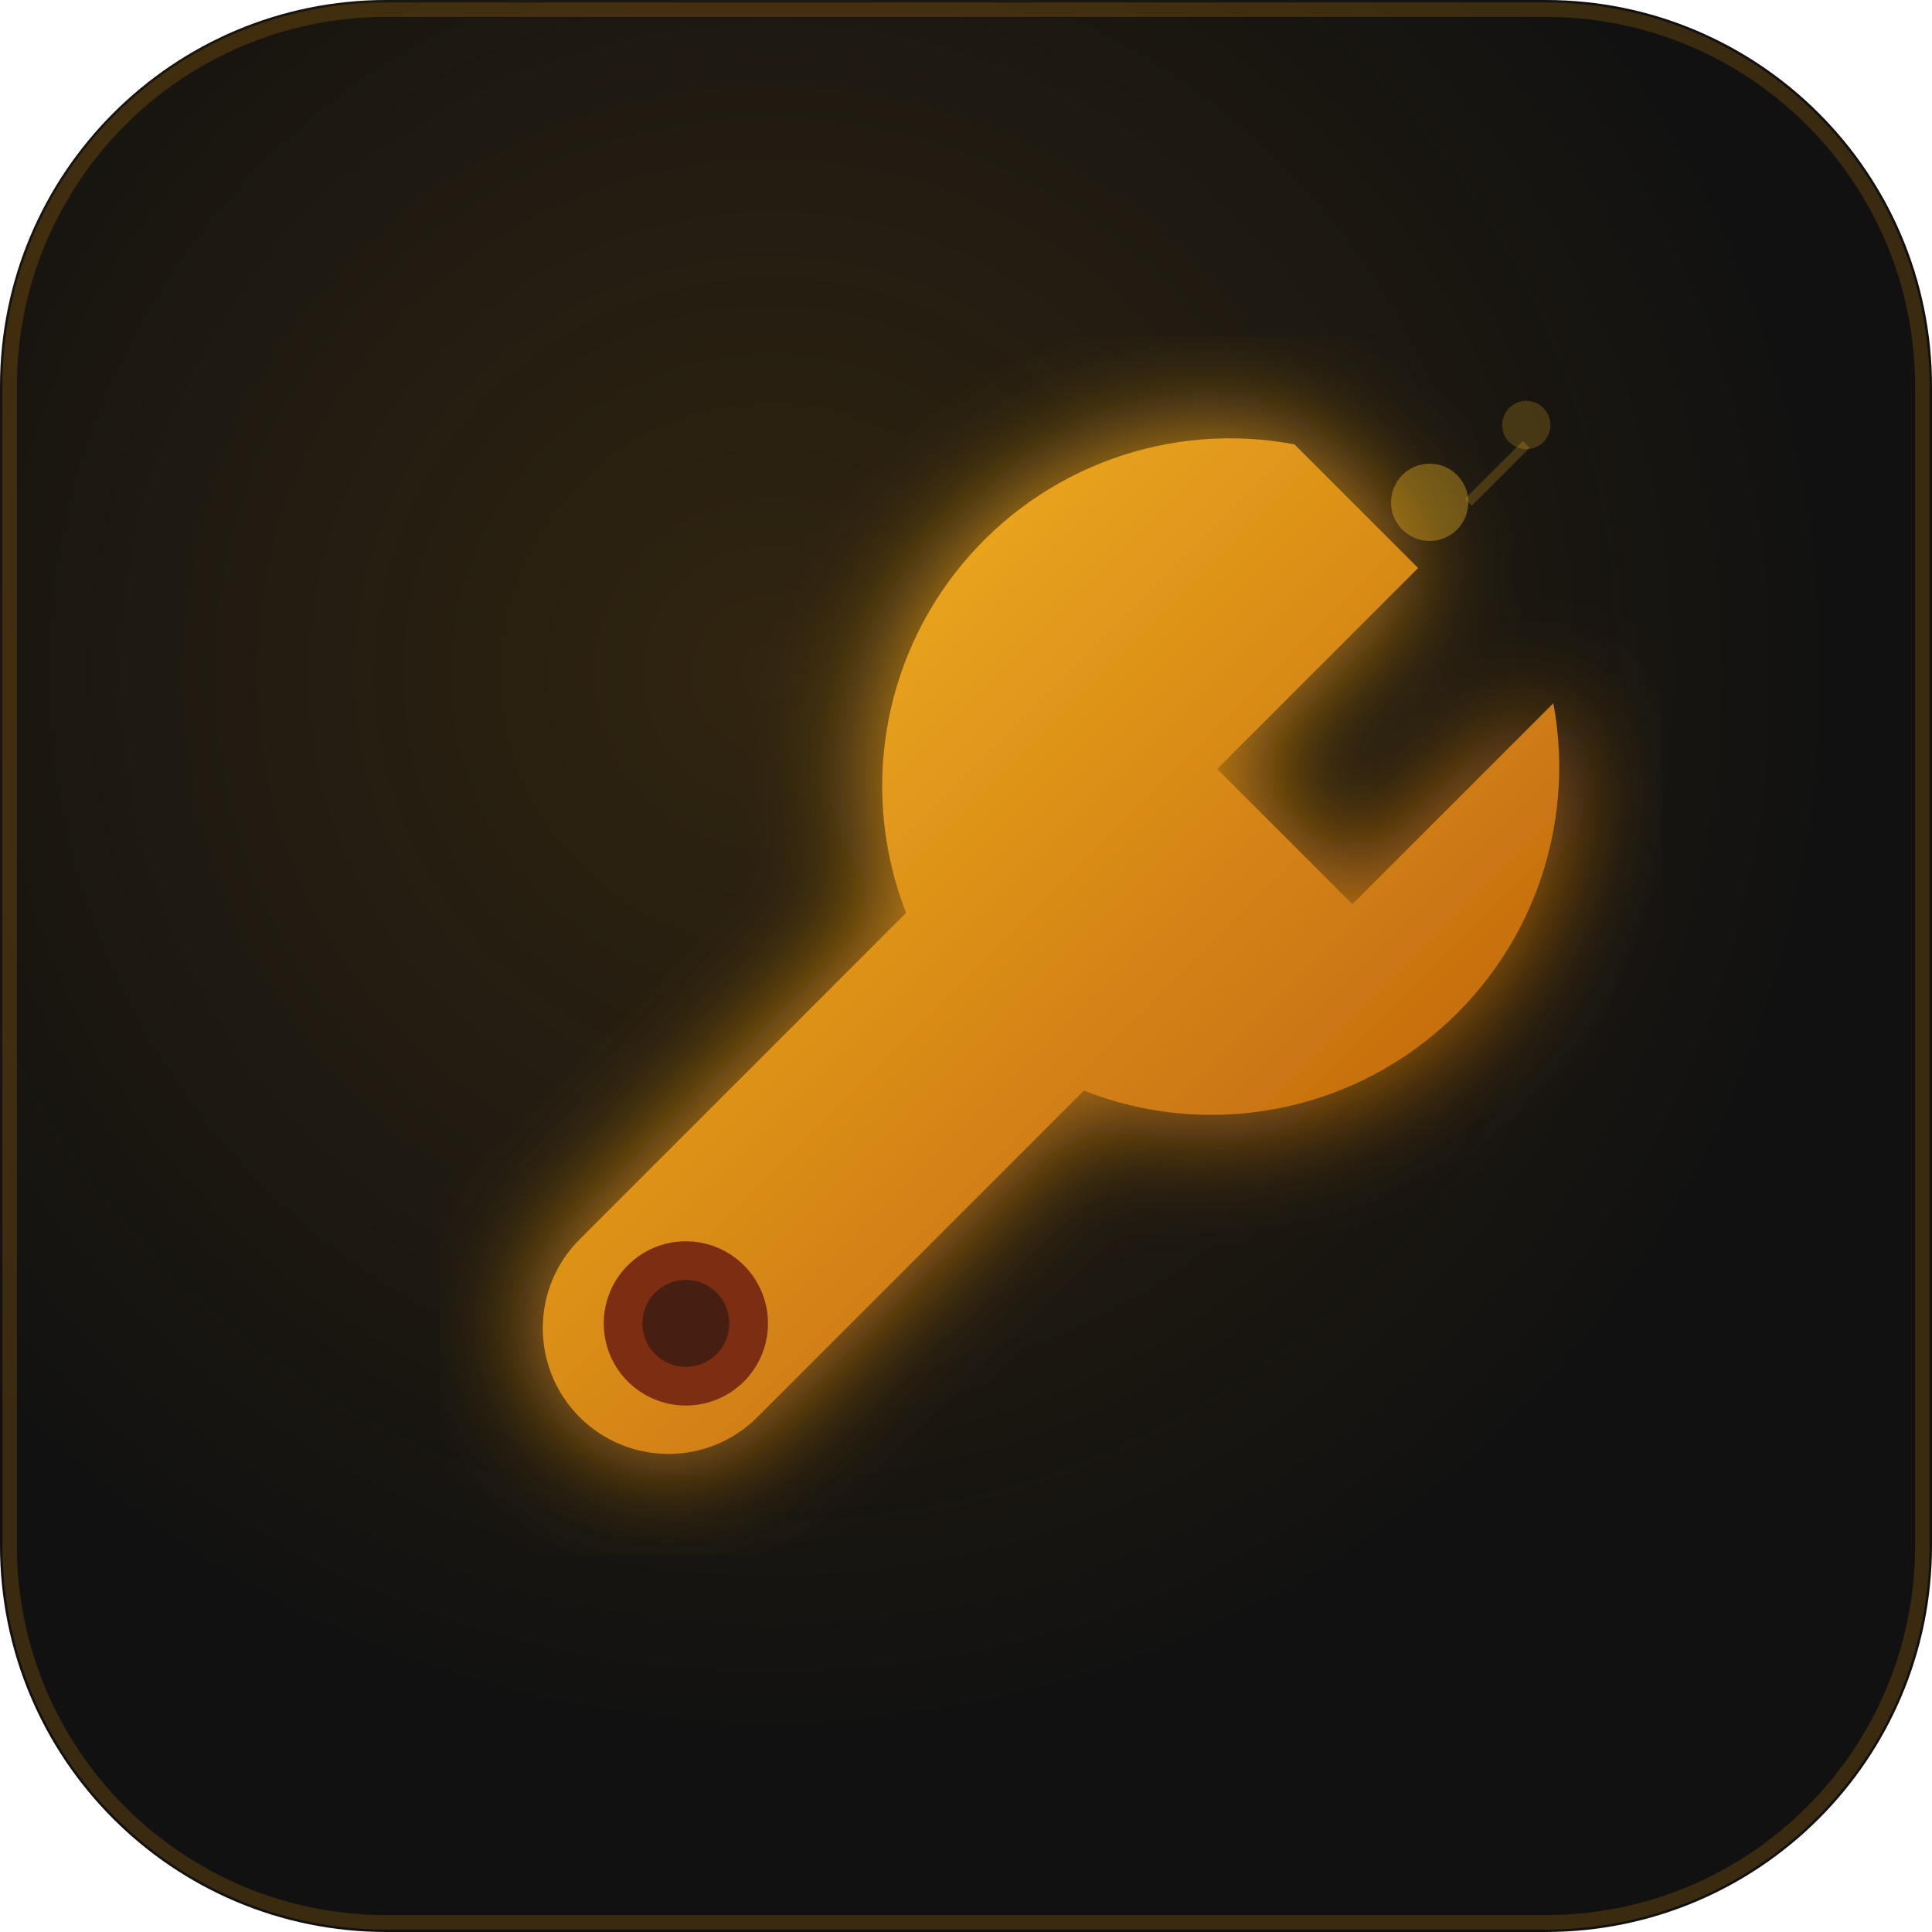
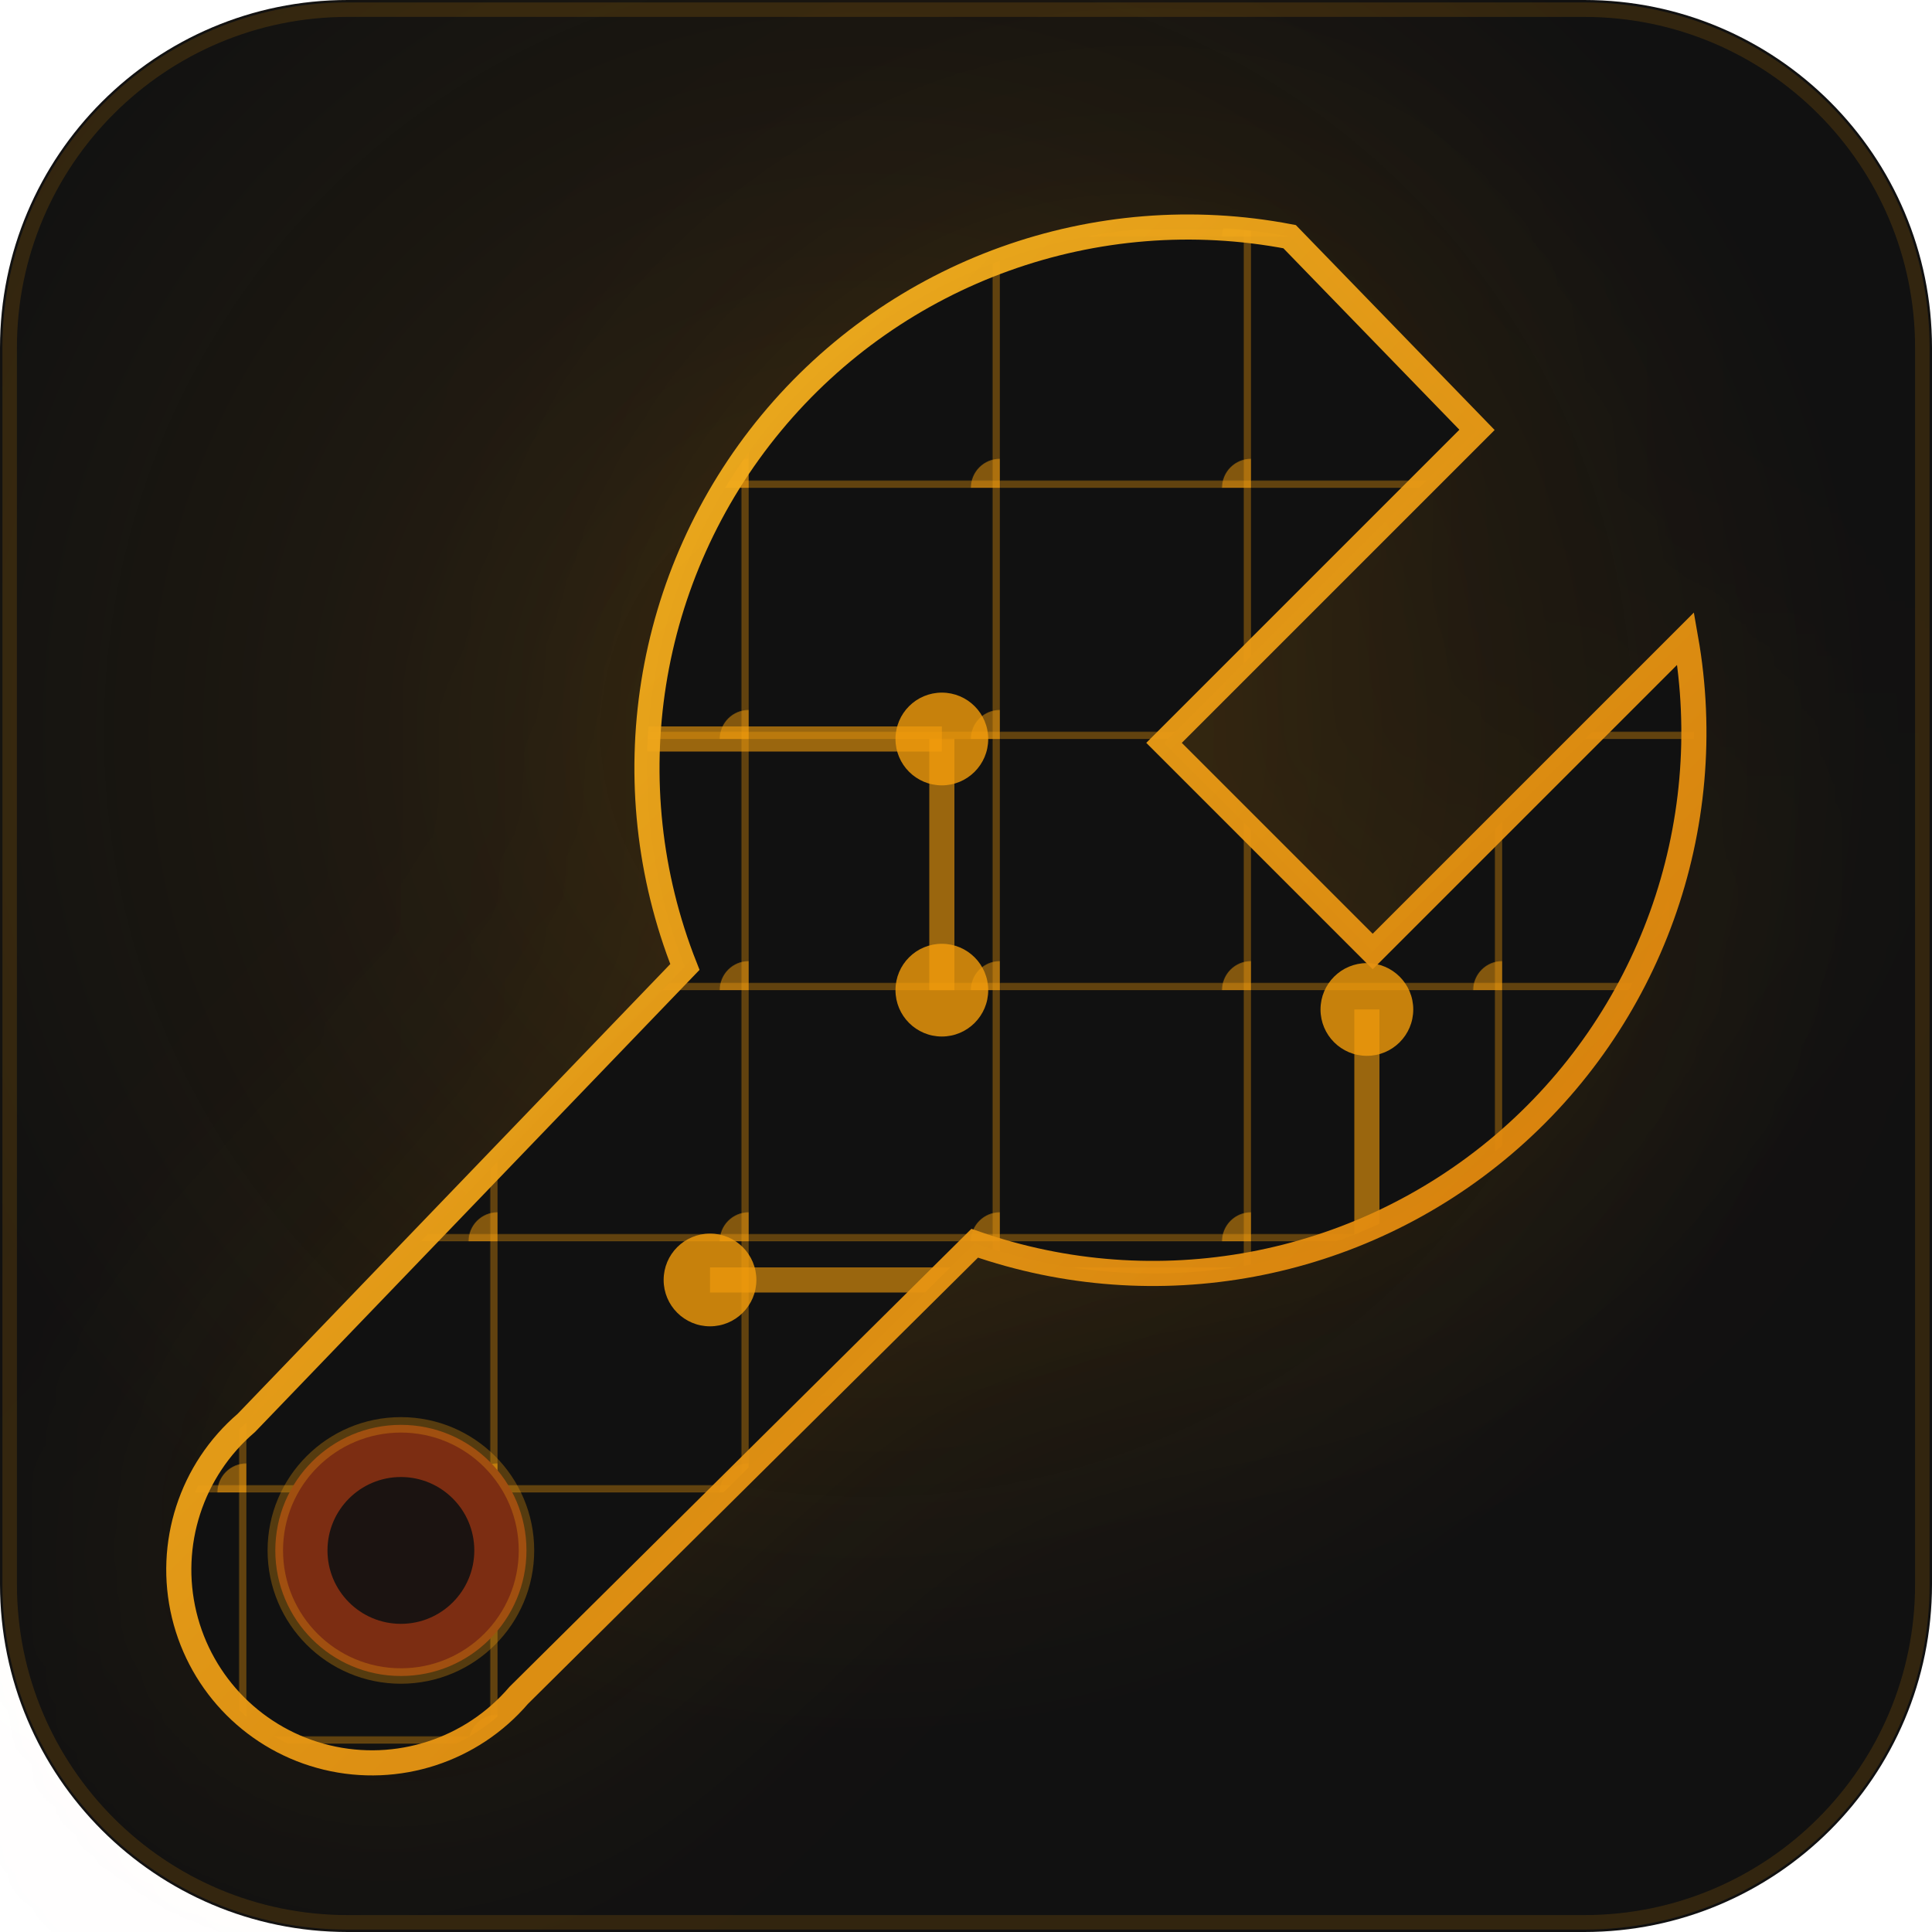
<svg xmlns="http://www.w3.org/2000/svg" viewBox="0 0 200 200" fill="none">
  <defs>
-     <linearGradient id="wrench-g" x1="0" y1="0" x2="1" y2="1">
+     <linearGradient id="wrench-stroke" x1="0" y1="0" x2="1" y2="1">
      <stop offset="0%" stop-color="#fbbf24" />
-       <stop offset="100%" stop-color="#b45309" />
+       <stop offset="100%" stop-color="#d97706" />
    </linearGradient>
-     <radialGradient id="bg-glow" cx="40%" cy="35%" r="55%">
-       <stop offset="0%" stop-color="#f59e0b" stop-opacity="0.14" />
+     <radialGradient id="bg-glow" cx="45%" cy="38%" r="52%">
+       <stop offset="0%" stop-color="#f59e0b" stop-opacity="0.12" />
      <stop offset="100%" stop-color="#f59e0b" stop-opacity="0" />
    </radialGradient>
-     <filter id="glow-f">
-       <feGaussianBlur stdDeviation="6" result="blur" />
+     <filter id="logo-glow" x="-40%" y="-40%" width="180%" height="180%">
+       <feGaussianBlur in="SourceGraphic" stdDeviation="9" result="blur" />
      <feMerge>
        <feMergeNode in="blur" />
        <feMergeNode in="SourceGraphic" />
      </feMerge>
    </filter>
+     <pattern id="pcb-grid" x="-26" y="-44" width="13" height="13" patternUnits="userSpaceOnUse">
+       <line x1="0" y1="13" x2="13" y2="13" stroke="#f59e0b" stroke-width="0.75" opacity="0.35" />
+       <line x1="13" y1="0" x2="13" y2="13" stroke="#f59e0b" stroke-width="0.75" opacity="0.35" />
+       <circle cx="13" cy="13" r="1.5" fill="#f59e0b" opacity="0.50" />
+     </pattern>
+     <clipPath id="wrench-clip">
+       <path d="M28 -44a28 28 0 0 0-31.3 37.8L-26 17.4a10 10 0 1 0 14.1 14.1                L11.7 8.1A28 28 0 0 0 48.5 -23.2l-16.2 16.2-10.8-10.8 16.2-16.2z" />
+     </clipPath>
  </defs>
-   <rect width="200" height="200" rx="40" fill="#111111" />
-   <rect width="200" height="200" rx="40" fill="url(#bg-glow)" />
-   <rect x="1" y="1" width="198" height="198" rx="39" stroke="#f59e0b" stroke-width="1.5" stroke-opacity="0.18" fill="none" />
-   <path d="M134 46a36 36 0 0 0-40.2 48.5L60 128.3A13 13 0 1 0 78.4 146.7l33.8-33.8A36 36 0 0 0 160.8 72.8l-20.8 20.8-14-14 20.8-20.8z" fill="url(#wrench-g)" filter="url(#glow-f)" />
-   <circle cx="71" cy="137" r="8.5" fill="#7c2d12" />
-   <circle cx="71" cy="137" r="4.5" fill="#111" opacity="0.5" />
-   <circle cx="148" cy="52" r="4" fill="#fbbf24" opacity="0.35" />
-   <circle cx="158" cy="44" r="2.5" fill="#fbbf24" opacity="0.2" />
-   <line x1="152" y1="52" x2="158" y2="46" stroke="#fbbf24" stroke-width="1" opacity="0.2" />
+   <rect width="200" height="200" rx="36" fill="#111111" />
+   <rect width="200" height="200" rx="36" fill="url(#bg-glow)" />
+   <rect x="1" y="1" width="198" height="198" rx="35" stroke="#f59e0b" stroke-width="1.5" stroke-opacity="0.15" fill="none" />
+   <g transform="translate(100,100) scale(2.0) translate(-11.25,6.25)">
+     <path d="M28 -44a28 28 0 0 0-31.3 37.8L-26 17.4a10 10 0 1 0 14.1 14.1              L11.7 8.1A28 28 0 0 0 48.5 -23.2l-16.2 16.2-10.8-10.8 16.2-16.2z" fill="#f59e0b" fill-opacity="0.10" filter="url(#logo-glow)" />
+     <path d="M28 -44a28 28 0 0 0-31.3 37.8L-26 17.4a10 10 0 1 0 14.1 14.1              L11.7 8.1A28 28 0 0 0 48.5 -23.2l-16.2 16.2-10.8-10.8 16.2-16.2z" fill="#111111" />
+     <g clip-path="url(#wrench-clip)">
+       <rect x="-30" y="-50" width="85" height="90" fill="url(#pcb-grid)" />
+       <line x1="-26" y1="-18" x2="10" y2="-18" stroke="#f59e0b" stroke-width="1.3" opacity="0.6" />
+       <line x1="10" y1="-18" x2="10" y2="-5" stroke="#f59e0b" stroke-width="1.3" opacity="0.6" />
+       <circle cx="10" cy="-18" r="2.4" fill="#f59e0b" opacity="0.8" />
+       <circle cx="10" cy="-5" r="2.4" fill="#f59e0b" opacity="0.8" />
+       <line x1="-2" y1="10" x2="32" y2="10" stroke="#f59e0b" stroke-width="1.3" opacity="0.6" />
+       <line x1="32" y1="10" x2="32" y2="-4" stroke="#f59e0b" stroke-width="1.3" opacity="0.6" />
+       <circle cx="-2" cy="10" r="2.4" fill="#f59e0b" opacity="0.8" />
+       <circle cx="32" cy="10" r="2.4" fill="#f59e0b" opacity="0.8" />
+       <circle cx="32" cy="-4" r="2.4" fill="#f59e0b" opacity="0.8" />
+     </g>
+     <path d="M28 -44a28 28 0 0 0-31.3 37.8L-26 17.4a10 10 0 1 0 14.1 14.1              L11.7 8.1A28 28 0 0 0 48.5 -23.2l-16.2 16.2-10.8-10.8 16.2-16.2z" fill="none" stroke="url(#wrench-stroke)" stroke-width="1.3" stroke-opacity="0.95" />
+     <circle cx="-18" cy="24" r="6.5" fill="#7c2d12" />
+     <circle cx="-18" cy="24" r="3.8" fill="#111111" opacity="0.9" />
+     <circle cx="-18" cy="24" r="6.5" fill="none" stroke="#f59e0b" stroke-width="0.8" stroke-opacity="0.30" />
+   </g>
</svg>
